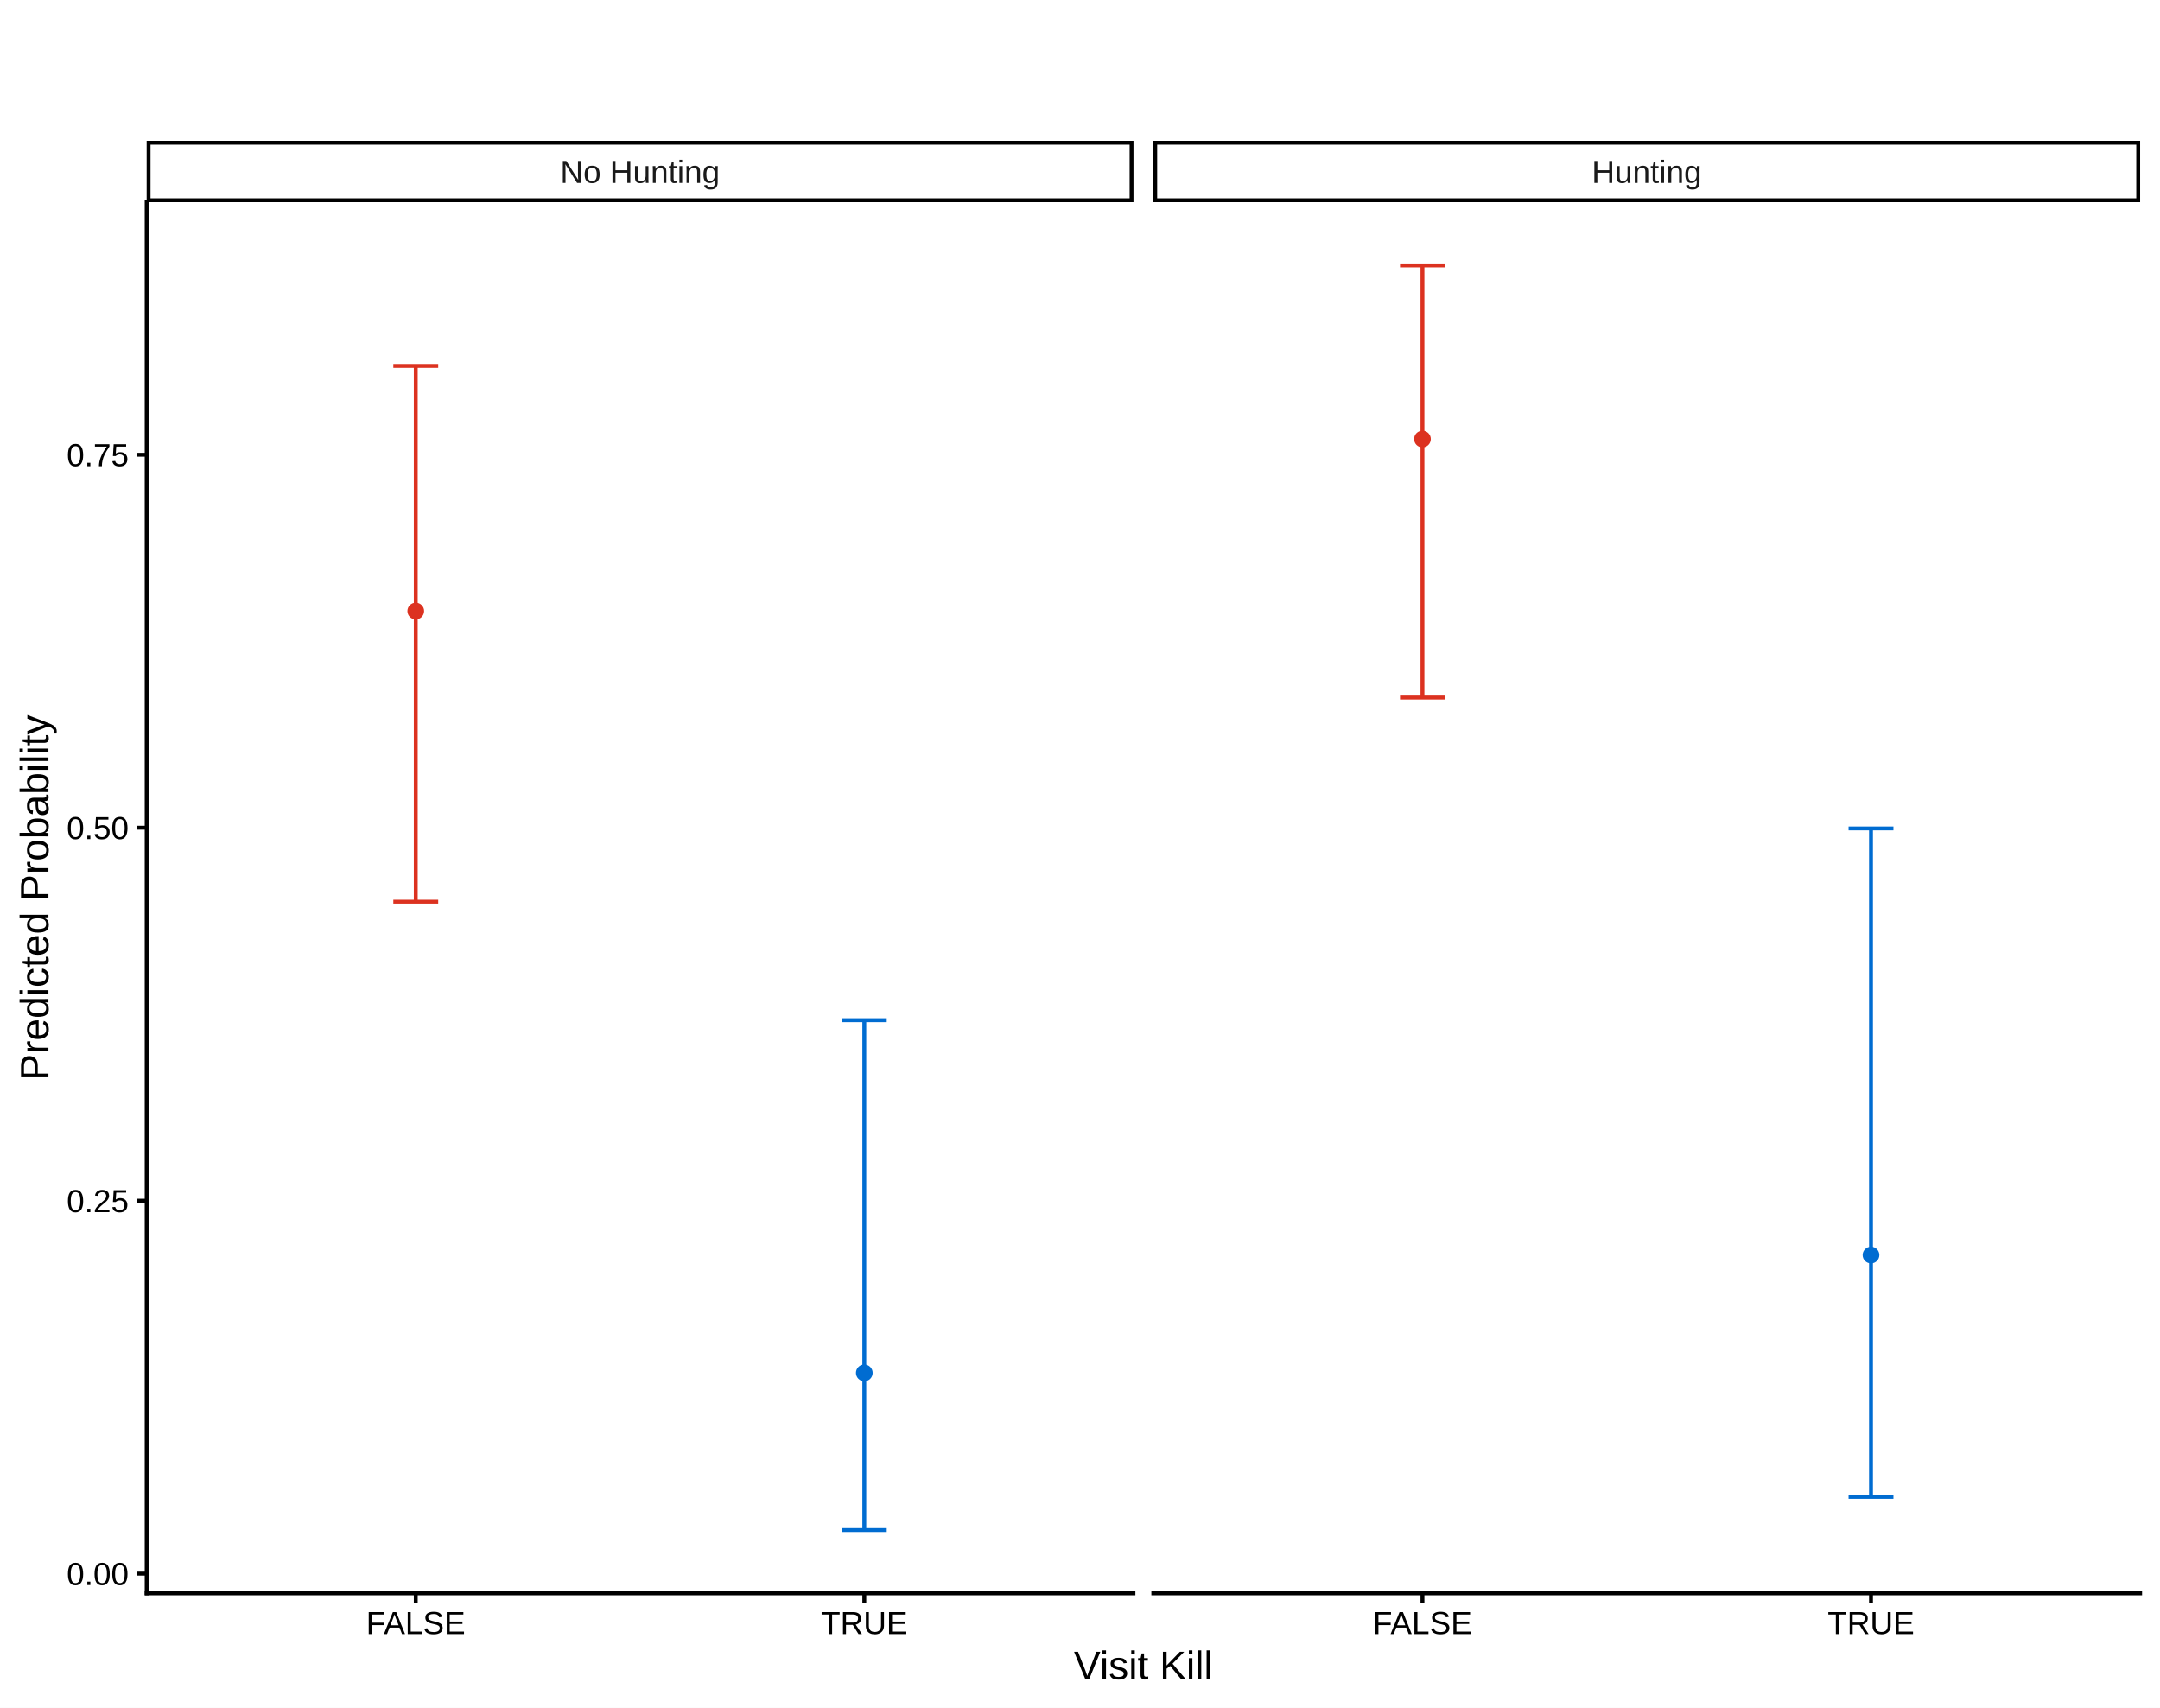
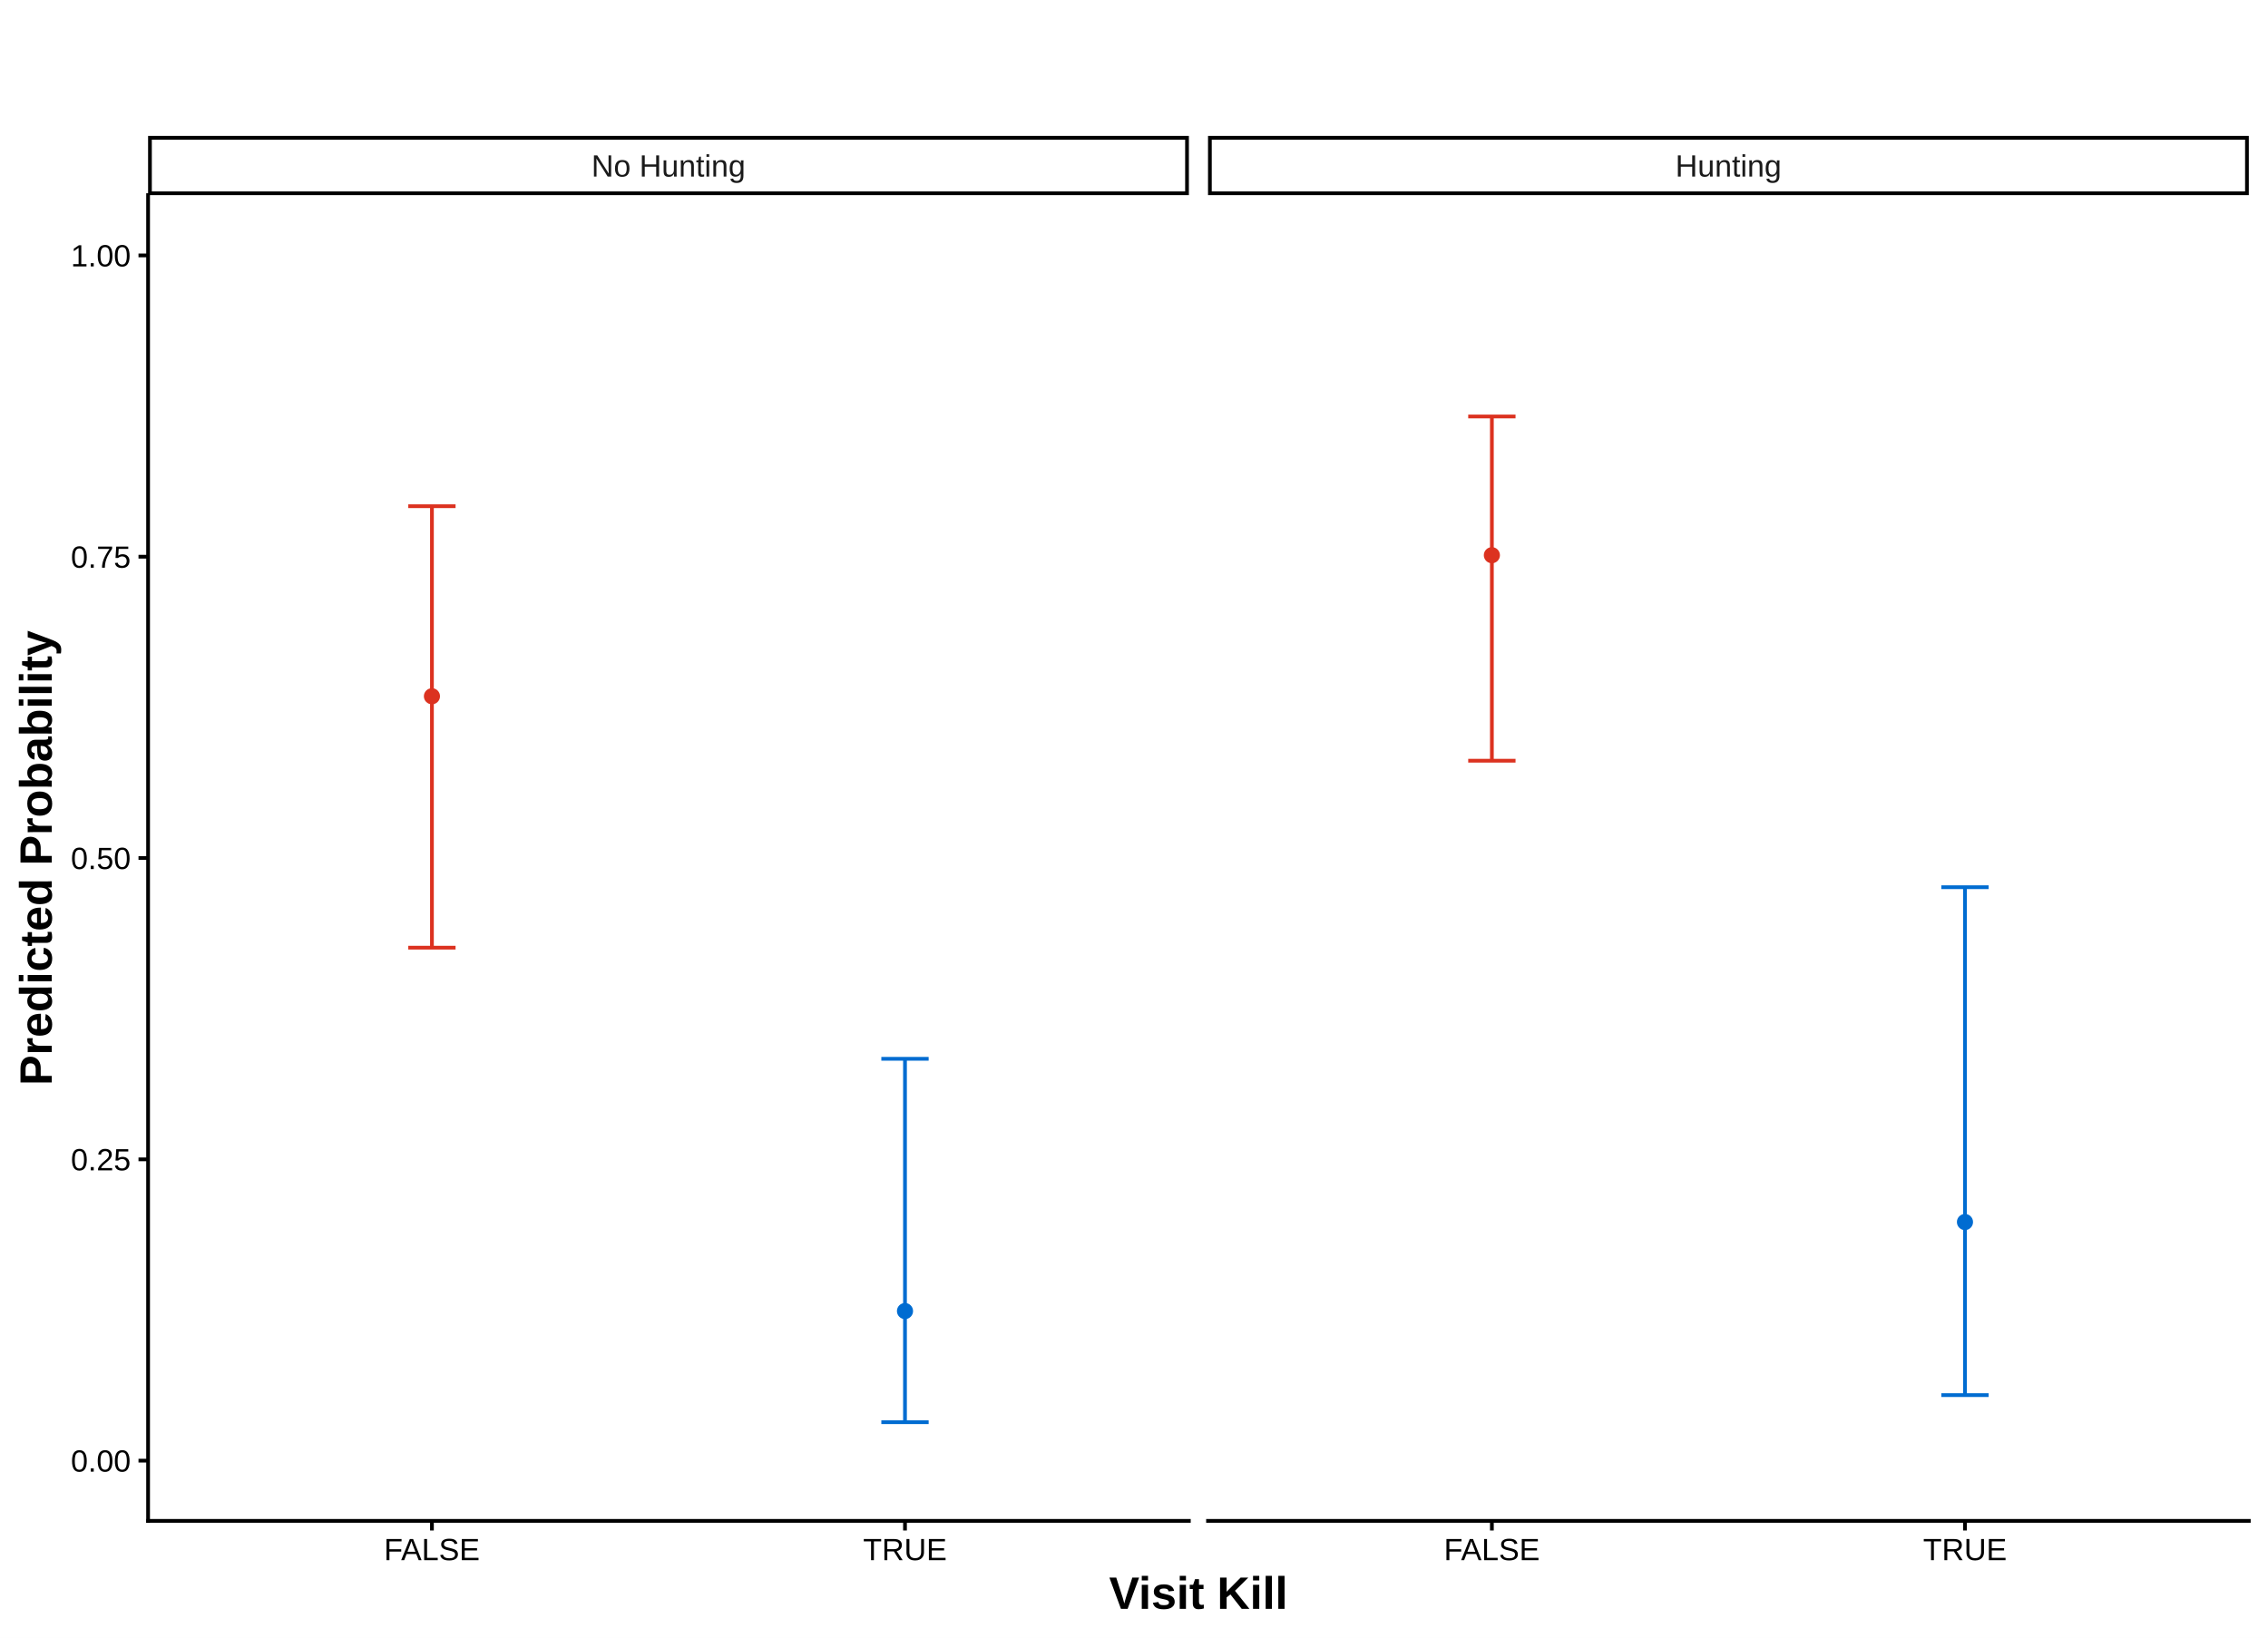
- <svg xmlns="http://www.w3.org/2000/svg" width="595.89pt" height="471.09pt" viewBox="0 0 595.89 471.09">
+ <svg xmlns="http://www.w3.org/2000/svg" width="648.00pt" height="468.00pt" viewBox="0 0 648.00 468.00">
  <g class="svglite">
    <defs>
      <style type="text/css">
    .svglite line, .svglite polyline, .svglite polygon, .svglite path, .svglite rect, .svglite circle {
      fill: none;
      stroke: #000000;
      stroke-linecap: round;
      stroke-linejoin: round;
      stroke-miterlimit: 10.00;
    }
    .svglite text {
      white-space: pre;
    }
    .svglite g.glyphgroup path {
      fill: inherit;
      stroke: none;
    }
  </style>
    </defs>
    <rect width="100%" height="100%" style="stroke: none; fill: #FFFFFF;" />
    <defs>
-       <clipPath id="cpMC4wMHw1OTUuODl8MC4wMHw0NzEuMDk=">
-         <rect x="0.00" y="0.00" width="595.89" height="471.09" />
+       <clipPath id="cpMC4wMHw2NDguMDB8MC4wMHw0NjguMDA=">
+         <rect x="0.00" y="0.00" width="648.00" height="468.00" />
      </clipPath>
    </defs>
-     <g clip-path="url(#cpMC4wMHw1OTUuODl8MC4wMHw0NzEuMDk=)">
-       <rect x="0.00" y="0.00" width="595.89" height="471.09" style="stroke-width: 1.07; stroke: #FFFFFF; fill: #FFFFFF;" />
+     <g clip-path="url(#cpMC4wMHw2NDguMDB8MC4wMHw0NjguMDA=)">
+       <rect x="0.00" y="0" width="648.00" height="468.00" style="stroke-width: 1.07; stroke: #FFFFFF; fill: #FFFFFF;" />
    </g>
    <defs>
-       <clipPath id="cpNDAuNDZ8MzEyLjY5fDU1Ljc3fDQzOS41OQ==">
-         <rect x="40.46" y="55.77" width="272.24" height="383.82" />
+       <clipPath id="cpNDIuMzF8MzM5LjY3fDU1Ljc3fDQzNC42NQ==">
+         <rect x="42.31" y="55.77" width="297.37" height="378.88" />
      </clipPath>
    </defs>
-     <g clip-path="url(#cpNDAuNDZ8MzEyLjY5fDU1Ljc3fDQzOS41OQ==)">
-       <rect x="40.46" y="55.77" width="272.24" height="383.82" style="stroke-width: 1.07; stroke: none; fill: #FFFFFF;" />
-       <circle cx="238.44" cy="378.77" r="1.95" style="stroke-width: 0.71; stroke: #006CD1; fill: #006CD1;" />
-       <circle cx="114.70" cy="168.59" r="1.95" style="stroke-width: 0.71; stroke: #DC3220; fill: #DC3220;" />
-       <polyline points="232.26,281.47 244.63,281.47 " style="stroke-width: 1.07; stroke: #006CD1; stroke-linecap: butt;" />
-       <polyline points="238.44,281.47 238.44,422.14 " style="stroke-width: 1.07; stroke: #006CD1; stroke-linecap: butt;" />
-       <polyline points="232.26,422.14 244.63,422.14 " style="stroke-width: 1.07; stroke: #006CD1; stroke-linecap: butt;" />
-       <polyline points="108.51,100.95 120.89,100.95 " style="stroke-width: 1.07; stroke: #DC3220; stroke-linecap: butt;" />
-       <polyline points="114.70,100.95 114.70,248.77 " style="stroke-width: 1.07; stroke: #DC3220; stroke-linecap: butt;" />
-       <polyline points="108.51,248.77 120.89,248.77 " style="stroke-width: 1.07; stroke: #DC3220; stroke-linecap: butt;" />
+     <g clip-path="url(#cpNDIuMzF8MzM5LjY3fDU1Ljc3fDQzNC42NQ==)">
+       <rect x="42.31" y="55.77" width="297.37" height="378.88" style="stroke-width: 1.07; stroke: none; fill: #FFFFFF;" />
+       <circle cx="258.57" cy="374.68" r="1.95" style="stroke-width: 0.71; stroke: #006CD1; fill: #006CD1;" />
+       <circle cx="123.41" cy="198.98" r="1.95" style="stroke-width: 0.71; stroke: #DC3220; fill: #DC3220;" />
+       <polyline points="251.81,302.59 265.33,302.59 " style="stroke-width: 1.07; stroke: #006CD1; stroke-linecap: butt;" />
+       <polyline points="258.57,302.59 258.57,406.44 " style="stroke-width: 1.07; stroke: #006CD1; stroke-linecap: butt;" />
+       <polyline points="251.81,406.44 265.33,406.44 " style="stroke-width: 1.07; stroke: #006CD1; stroke-linecap: butt;" />
+       <polyline points="116.65,144.67 130.16,144.67 " style="stroke-width: 1.07; stroke: #DC3220; stroke-linecap: butt;" />
+       <polyline points="123.41,144.67 123.41,270.83 " style="stroke-width: 1.07; stroke: #DC3220; stroke-linecap: butt;" />
+       <polyline points="116.65,270.83 130.16,270.83 " style="stroke-width: 1.07; stroke: #DC3220; stroke-linecap: butt;" />
    </g>
-     <g clip-path="url(#cpMC4wMHw1OTUuODl8MC4wMHw0NzEuMDk=)">
+     <g clip-path="url(#cpMC4wMHw2NDguMDB8MC4wMHw0NjguMDA=)">
</g>
    <defs>
-       <clipPath id="cpMzE4LjE3fDU5MC40MXw1NS43N3w0MzkuNTk=">
-         <rect x="318.17" y="55.77" width="272.24" height="383.82" />
+       <clipPath id="cpMzQ1LjE1fDY0Mi41Mnw1NS43N3w0MzQuNjU=">
+         <rect x="345.15" y="55.77" width="297.37" height="378.88" />
      </clipPath>
    </defs>
-     <g clip-path="url(#cpMzE4LjE3fDU5MC40MXw1NS43N3w0MzkuNTk=)">
-       <rect x="318.17" y="55.77" width="272.24" height="383.82" style="stroke-width: 1.07; stroke: none; fill: #FFFFFF;" />
-       <circle cx="516.16" cy="346.26" r="1.95" style="stroke-width: 0.71; stroke: #006CD1; fill: #006CD1;" />
-       <circle cx="392.42" cy="121.13" r="1.95" style="stroke-width: 0.71; stroke: #DC3220; fill: #DC3220;" />
-       <polyline points="509.97,228.56 522.35,228.56 " style="stroke-width: 1.07; stroke: #006CD1; stroke-linecap: butt;" />
-       <polyline points="516.16,228.56 516.16,413.00 " style="stroke-width: 1.07; stroke: #006CD1; stroke-linecap: butt;" />
-       <polyline points="509.97,413.00 522.35,413.00 " style="stroke-width: 1.07; stroke: #006CD1; stroke-linecap: butt;" />
-       <polyline points="386.23,73.22 398.60,73.22 " style="stroke-width: 1.07; stroke: #DC3220; stroke-linecap: butt;" />
-       <polyline points="392.42,73.22 392.42,192.45 " style="stroke-width: 1.07; stroke: #DC3220; stroke-linecap: butt;" />
-       <polyline points="386.23,192.45 398.60,192.45 " style="stroke-width: 1.07; stroke: #DC3220; stroke-linecap: butt;" />
+     <g clip-path="url(#cpMzQ1LjE1fDY0Mi41Mnw1NS43N3w0MzQuNjU=)">
+       <rect x="345.15" y="55.77" width="297.37" height="378.88" style="stroke-width: 1.07; stroke: none; fill: #FFFFFF;" />
+       <circle cx="561.42" cy="349.24" r="1.95" style="stroke-width: 0.71; stroke: #006CD1; fill: #006CD1;" />
+       <circle cx="426.25" cy="158.67" r="1.95" style="stroke-width: 0.71; stroke: #DC3220; fill: #DC3220;" />
+       <polyline points="554.66,253.55 568.18,253.55 " style="stroke-width: 1.07; stroke: #006CD1; stroke-linecap: butt;" />
+       <polyline points="561.42,253.55 561.42,398.70 " style="stroke-width: 1.07; stroke: #006CD1; stroke-linecap: butt;" />
+       <polyline points="554.66,398.70 568.18,398.70 " style="stroke-width: 1.07; stroke: #006CD1; stroke-linecap: butt;" />
+       <polyline points="419.49,119.03 433.01,119.03 " style="stroke-width: 1.07; stroke: #DC3220; stroke-linecap: butt;" />
+       <polyline points="426.25,119.03 426.25,217.40 " style="stroke-width: 1.07; stroke: #DC3220; stroke-linecap: butt;" />
+       <polyline points="419.49,217.40 433.01,217.40 " style="stroke-width: 1.07; stroke: #DC3220; stroke-linecap: butt;" />
    </g>
-     <g clip-path="url(#cpMC4wMHw1OTUuODl8MC4wMHw0NzEuMDk=)">
+     <g clip-path="url(#cpMC4wMHw2NDguMDB8MC4wMHw0NjguMDA=)">
</g>
    <defs>
-       <clipPath id="cpNDAuNDZ8MzEyLjY5fDM4Ljg1fDU1Ljc3">
-         <rect x="40.46" y="38.85" width="272.24" height="16.92" />
+       <clipPath id="cpNDIuMzF8MzM5LjY3fDM4Ljg1fDU1Ljc3">
+         <rect x="42.31" y="38.85" width="297.37" height="16.92" />
      </clipPath>
    </defs>
-     <g clip-path="url(#cpNDAuNDZ8MzEyLjY5fDM4Ljg1fDU1Ljc3)">
-       <rect x="40.46" y="38.85" width="272.24" height="16.92" style="stroke-width: 2.13; fill: #FFFFFF;" />
-       <text x="176.57" y="50.46" text-anchor="middle" style="font-size: 8.80px;fill: #1A1A1A; font-family: &quot;Arial&quot;;" textLength="44.00px" lengthAdjust="spacingAndGlyphs">No Hunting</text>
+     <g clip-path="url(#cpNDIuMzF8MzM5LjY3fDM4Ljg1fDU1Ljc3)">
+       <rect x="42.31" y="38.85" width="297.37" height="16.92" style="stroke-width: 2.13; fill: #FFFFFF;" />
+       <text x="190.99" y="50.46" text-anchor="middle" style="font-size: 8.80px;fill: #1A1A1A; font-family: &quot;Arial&quot;;" textLength="44.00px" lengthAdjust="spacingAndGlyphs">No Hunting</text>
    </g>
-     <g clip-path="url(#cpMC4wMHw1OTUuODl8MC4wMHw0NzEuMDk=)">
+     <g clip-path="url(#cpMC4wMHw2NDguMDB8MC4wMHw0NjguMDA=)">
</g>
    <defs>
-       <clipPath id="cpMzE4LjE3fDU5MC40MXwzOC44NXw1NS43Nw==">
-         <rect x="318.17" y="38.85" width="272.24" height="16.92" />
+       <clipPath id="cpMzQ1LjE1fDY0Mi41MnwzOC44NXw1NS43Nw==">
+         <rect x="345.15" y="38.85" width="297.37" height="16.92" />
      </clipPath>
    </defs>
-     <g clip-path="url(#cpMzE4LjE3fDU5MC40MXwzOC44NXw1NS43Nw==)">
-       <rect x="318.17" y="38.85" width="272.24" height="16.92" style="stroke-width: 2.13; fill: #FFFFFF;" />
-       <text x="454.29" y="50.46" text-anchor="middle" style="font-size: 8.80px;fill: #1A1A1A; font-family: &quot;Arial&quot;;" textLength="30.31px" lengthAdjust="spacingAndGlyphs">Hunting</text>
+     <g clip-path="url(#cpMzQ1LjE1fDY0Mi41MnwzOC44NXw1NS43Nw==)">
+       <rect x="345.15" y="38.85" width="297.37" height="16.92" style="stroke-width: 2.13; fill: #FFFFFF;" />
+       <text x="493.84" y="50.46" text-anchor="middle" style="font-size: 8.80px;fill: #1A1A1A; font-family: &quot;Arial&quot;;" textLength="30.31px" lengthAdjust="spacingAndGlyphs">Hunting</text>
    </g>
-     <g clip-path="url(#cpMC4wMHw1OTUuODl8MC4wMHw0NzEuMDk=)">
-       <polyline points="40.46,439.59 312.69,439.59 " style="stroke-width: 1.07; stroke-linecap: square;" />
-       <polyline points="114.70,442.33 114.70,439.59 " style="stroke-width: 1.07; stroke-linecap: butt;" />
-       <polyline points="238.44,442.33 238.44,439.59 " style="stroke-width: 1.07; stroke-linecap: butt;" />
-       <text x="114.70" y="450.82" text-anchor="middle" style="font-size: 8.80px; font-family: &quot;Arial&quot;;" textLength="27.41px" lengthAdjust="spacingAndGlyphs">FALSE</text>
-       <text x="238.44" y="450.82" text-anchor="middle" style="font-size: 8.80px; font-family: &quot;Arial&quot;;" textLength="23.97px" lengthAdjust="spacingAndGlyphs">TRUE</text>
-       <polyline points="318.17,439.59 590.41,439.59 " style="stroke-width: 1.07; stroke-linecap: square;" />
-       <polyline points="392.42,442.33 392.42,439.59 " style="stroke-width: 1.07; stroke-linecap: butt;" />
-       <polyline points="516.16,442.33 516.16,439.59 " style="stroke-width: 1.07; stroke-linecap: butt;" />
-       <text x="392.42" y="450.82" text-anchor="middle" style="font-size: 8.80px; font-family: &quot;Arial&quot;;" textLength="27.41px" lengthAdjust="spacingAndGlyphs">FALSE</text>
-       <text x="516.16" y="450.82" text-anchor="middle" style="font-size: 8.80px; font-family: &quot;Arial&quot;;" textLength="23.97px" lengthAdjust="spacingAndGlyphs">TRUE</text>
-       <polyline points="40.46,439.59 40.46,55.77 " style="stroke-width: 1.07; stroke-linecap: square;" />
-       <text x="35.52" y="437.31" text-anchor="end" style="font-size: 8.80px; font-family: &quot;Arial&quot;;" textLength="17.11px" lengthAdjust="spacingAndGlyphs">0.00</text>
-       <text x="35.52" y="334.41" text-anchor="end" style="font-size: 8.80px; font-family: &quot;Arial&quot;;" textLength="17.11px" lengthAdjust="spacingAndGlyphs">0.25</text>
-       <text x="35.52" y="231.51" text-anchor="end" style="font-size: 8.80px; font-family: &quot;Arial&quot;;" textLength="17.11px" lengthAdjust="spacingAndGlyphs">0.50</text>
-       <text x="35.52" y="128.61" text-anchor="end" style="font-size: 8.80px; font-family: &quot;Arial&quot;;" textLength="17.11px" lengthAdjust="spacingAndGlyphs">0.75</text>
-       <polyline points="37.72,434.16 40.46,434.16 " style="stroke-width: 1.07; stroke-linecap: butt;" />
-       <polyline points="37.72,331.26 40.46,331.26 " style="stroke-width: 1.07; stroke-linecap: butt;" />
-       <polyline points="37.72,228.36 40.46,228.36 " style="stroke-width: 1.07; stroke-linecap: butt;" />
-       <polyline points="37.72,125.46 40.46,125.46 " style="stroke-width: 1.07; stroke-linecap: butt;" />
-       <text x="315.43" y="463.29" text-anchor="middle" style="font-size: 11.00px; font-family: &quot;Arial&quot;;" textLength="38.30px" lengthAdjust="spacingAndGlyphs">Visit Kill</text>
-       <text transform="translate(13.36,247.68) rotate(-90)" text-anchor="middle" style="font-size: 11.00px; font-family: &quot;Arial&quot;;" textLength="100.94px" lengthAdjust="spacingAndGlyphs">Predicted Probability</text>
+     <g clip-path="url(#cpMC4wMHw2NDguMDB8MC4wMHw0NjguMDA=)">
+       <polyline points="42.31,434.65 339.67,434.65 " style="stroke-width: 1.07; stroke-linecap: square;" />
+       <polyline points="123.41,437.39 123.41,434.65 " style="stroke-width: 1.07; stroke-linecap: butt;" />
+       <polyline points="258.57,437.39 258.57,434.65 " style="stroke-width: 1.07; stroke-linecap: butt;" />
+       <text x="123.41" y="445.88" text-anchor="middle" style="font-size: 8.80px; font-family: &quot;Arial&quot;;" textLength="27.41px" lengthAdjust="spacingAndGlyphs">FALSE</text>
+       <text x="258.57" y="445.88" text-anchor="middle" style="font-size: 8.80px; font-family: &quot;Arial&quot;;" textLength="23.97px" lengthAdjust="spacingAndGlyphs">TRUE</text>
+       <polyline points="345.15,434.65 642.52,434.65 " style="stroke-width: 1.07; stroke-linecap: square;" />
+       <polyline points="426.25,437.39 426.25,434.65 " style="stroke-width: 1.07; stroke-linecap: butt;" />
+       <polyline points="561.42,437.39 561.42,434.65 " style="stroke-width: 1.07; stroke-linecap: butt;" />
+       <text x="426.25" y="445.88" text-anchor="middle" style="font-size: 8.80px; font-family: &quot;Arial&quot;;" textLength="27.41px" lengthAdjust="spacingAndGlyphs">FALSE</text>
+       <text x="561.42" y="445.88" text-anchor="middle" style="font-size: 8.80px; font-family: &quot;Arial&quot;;" textLength="23.97px" lengthAdjust="spacingAndGlyphs">TRUE</text>
+       <polyline points="42.31,434.65 42.31,55.77 " style="stroke-width: 1.07; stroke-linecap: square;" />
+       <text x="37.37" y="420.58" text-anchor="end" style="font-size: 8.80px; font-family: &quot;Arial&quot;;" textLength="17.11px" lengthAdjust="spacingAndGlyphs">0.00</text>
+       <text x="37.37" y="334.47" text-anchor="end" style="font-size: 8.80px; font-family: &quot;Arial&quot;;" textLength="17.11px" lengthAdjust="spacingAndGlyphs">0.25</text>
+       <text x="37.37" y="248.36" text-anchor="end" style="font-size: 8.80px; font-family: &quot;Arial&quot;;" textLength="17.11px" lengthAdjust="spacingAndGlyphs">0.50</text>
+       <text x="37.37" y="162.25" text-anchor="end" style="font-size: 8.80px; font-family: &quot;Arial&quot;;" textLength="17.11px" lengthAdjust="spacingAndGlyphs">0.75</text>
+       <text x="37.37" y="76.14" text-anchor="end" style="font-size: 8.80px; font-family: &quot;Arial&quot;;" textLength="17.11px" lengthAdjust="spacingAndGlyphs">1.00</text>
+       <polyline points="39.57,417.43 42.31,417.43 " style="stroke-width: 1.07; stroke-linecap: butt;" />
+       <polyline points="39.57,331.32 42.31,331.32 " style="stroke-width: 1.07; stroke-linecap: butt;" />
+       <polyline points="39.57,245.21 42.31,245.21 " style="stroke-width: 1.07; stroke-linecap: butt;" />
+       <polyline points="39.57,159.10 42.31,159.10 " style="stroke-width: 1.07; stroke-linecap: butt;" />
+       <polyline points="39.57,72.99 42.31,72.99 " style="stroke-width: 1.07; stroke-linecap: butt;" />
+       <text x="342.41" y="459.78" text-anchor="middle" style="font-size: 13.00px; font-weight: bold; font-family: &quot;Arial&quot;;" textLength="51.05px" lengthAdjust="spacingAndGlyphs">Visit Kill</text>
+       <text transform="translate(14.79,245.21) rotate(-90)" text-anchor="middle" style="font-size: 13.00px; font-weight: bold; font-family: &quot;Arial&quot;;" textLength="130.03px" lengthAdjust="spacingAndGlyphs">Predicted Probability</text>
    </g>
  </g>
</svg>
